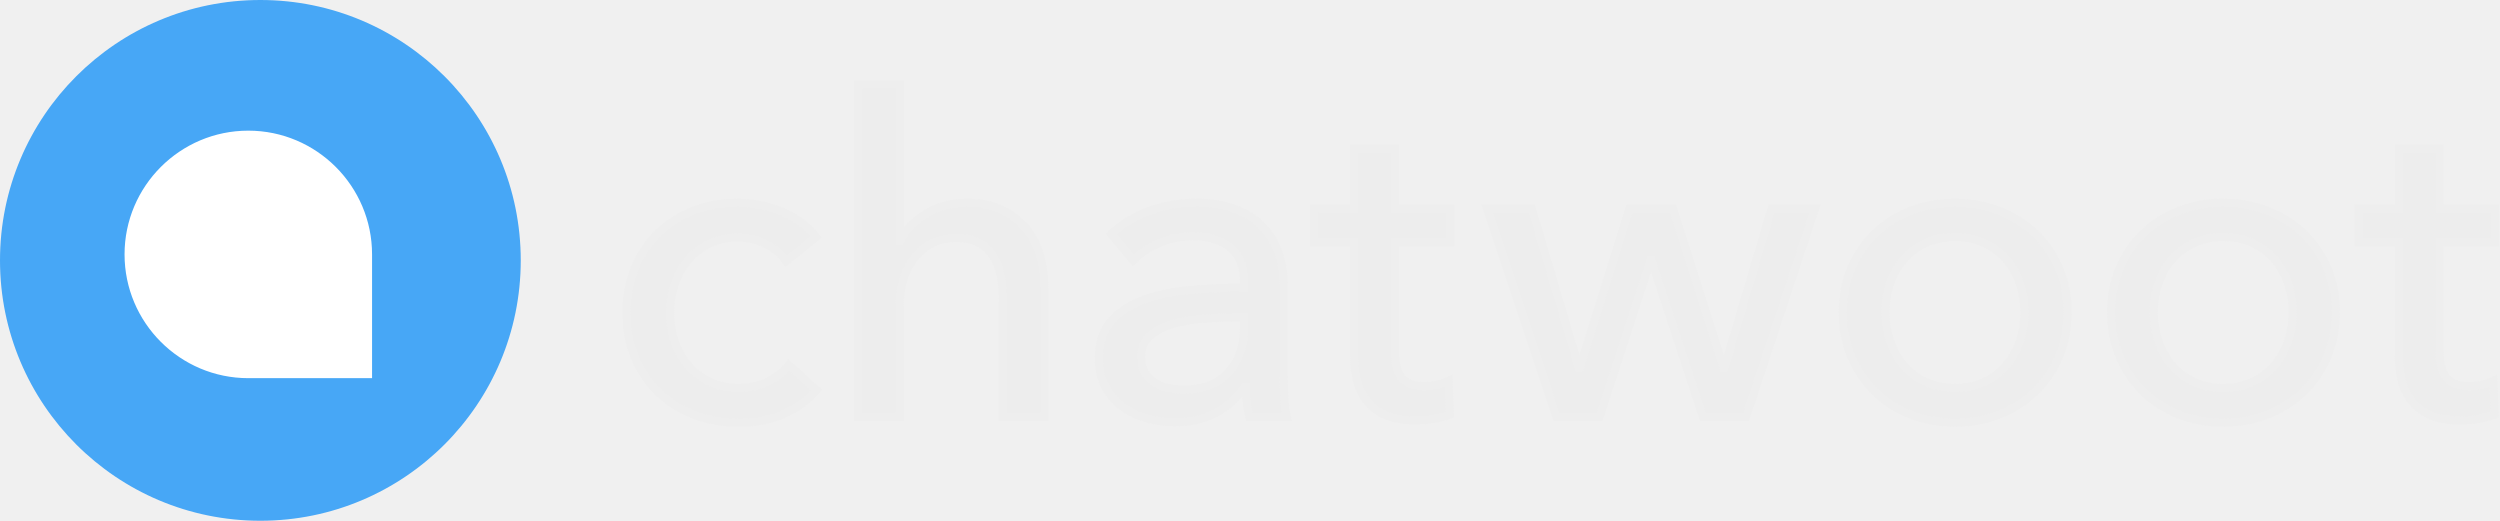
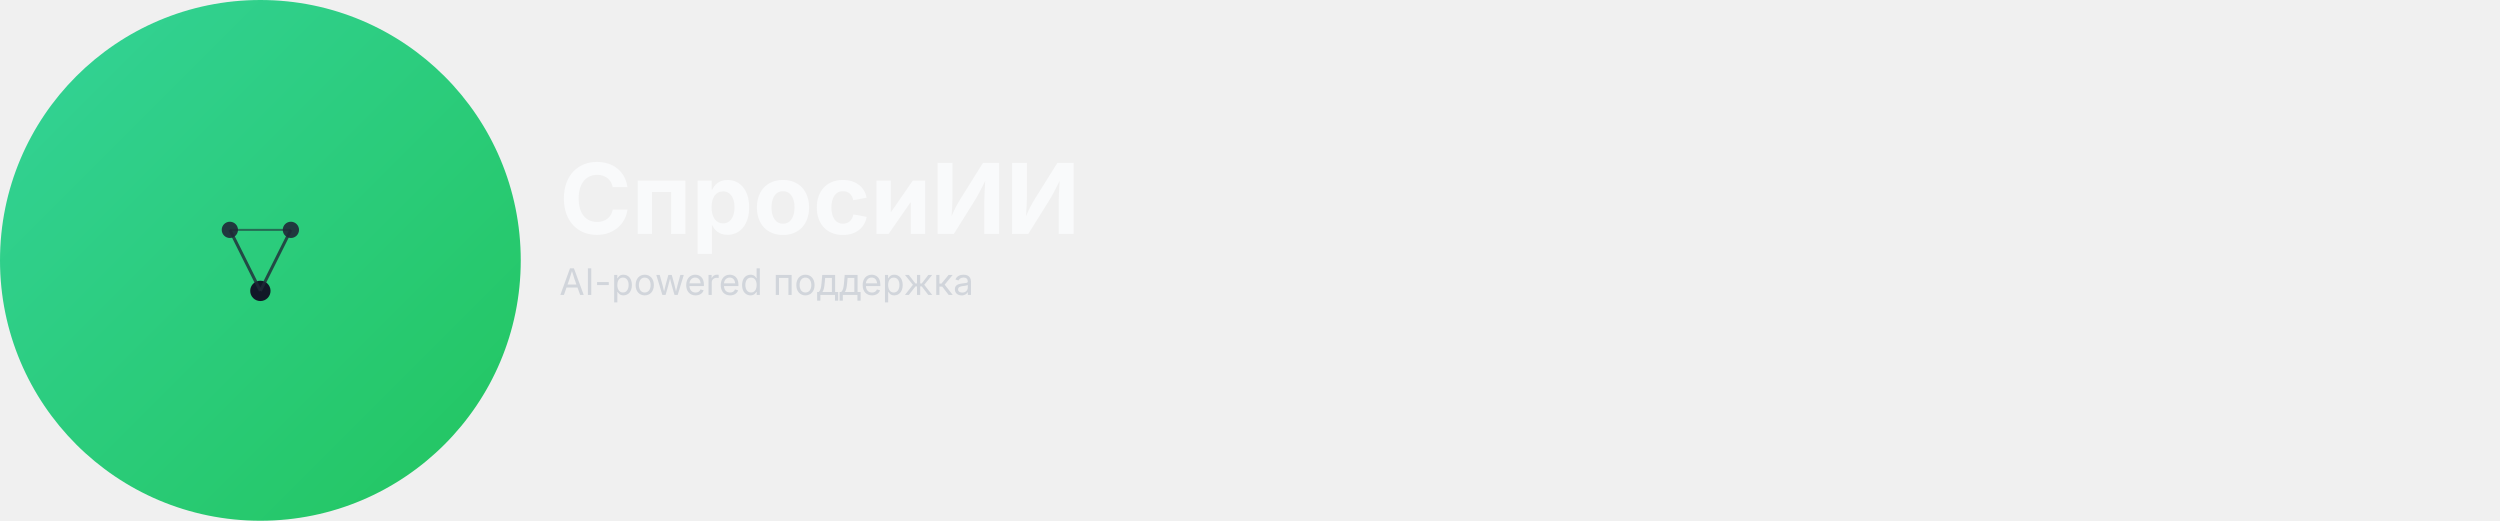
<svg xmlns="http://www.w3.org/2000/svg" width="2458px" height="512px" viewBox="0 0 2458 512" version="1.1">
-   <g id="Page-1" stroke="none" stroke-width="1" fill="none" fill-rule="evenodd">
-     <g id="logo" fill-rule="nonzero">
-       <g id="woot-log">
-         <circle id="Oval" fill="#47A7F6" cx="256" cy="256" r="256" />
-         <path d="M362.808,368.808 L244.123,368.808 C178.699,368.808 125.457,315.562 125.457,250.122 C125.457,184.703 178.699,131.457 244.124,131.457 C309.565,131.457 362.808,184.703 362.808,250.122 L362.808,368.808 Z" id="Fill-1" stroke="#FFFFFF" stroke-width="6" fill="#FFFFFF" />
+   <g id="Logo" stroke="none" stroke-width="1" fill="none" fill-rule="evenodd">
+     <g id="sprosiI_logo_dark" fill-rule="nonzero">
+       <g id="ai-logo">
+         <defs>
+           <linearGradient id="greenGradientDark" x1="0%" y1="0%" x2="100%" y2="100%">
+             <stop offset="0%" style="stop-color:#34D399;stop-opacity:1" />
+             <stop offset="100%" style="stop-color:#22C55E;stop-opacity:1" />
+           </linearGradient>
+         </defs>
+         <circle id="MainCircle" fill="url(#greenGradientDark)" cx="256" cy="256" r="256" />
+         <g id="ai-symbol" transform="translate(196, 196)">
+           <circle cx="30" cy="30" r="8" fill="#1F2937" opacity="0.9" />
+           <circle cx="90" cy="30" r="8" fill="#1F2937" opacity="0.9" />
+           <circle cx="60" cy="90" r="10" fill="#111827" />
+           <line x1="30" y1="30" x2="60" y2="90" stroke="#1F2937" stroke-width="3" opacity="0.8" />
+           <line x1="90" y1="30" x2="60" y2="90" stroke="#1F2937" stroke-width="3" opacity="0.8" />
+           <line x1="30" y1="30" x2="90" y2="30" stroke="#1F2937" stroke-width="2" opacity="0.6" />
+         </g>
      </g>
-       <path d="M772.982,256.848 C768.658,250.217 762.171,244.667 753.522,240.198 C744.872,235.73 735.647,233.495 725.844,233.495 C715.177,233.495 705.735,235.513 697.518,239.55 C689.302,243.586 682.31,248.992 676.544,255.767 C670.778,262.542 666.381,270.398 663.354,279.336 C660.327,288.273 658.813,297.643 658.813,307.446 C658.813,317.248 660.327,326.618 663.354,335.555 C666.381,344.493 670.778,352.349 676.544,359.124 C682.31,365.899 689.374,371.305 697.735,375.341 C706.095,379.378 715.609,381.396 726.277,381.396 C736.656,381.396 746.098,379.378 754.603,375.341 C763.108,371.305 770.099,365.827 775.577,358.908 L802.822,383.558 C794.173,393.649 783.361,401.505 770.387,407.127 C757.414,412.749 742.71,415.56 726.277,415.56 C710.42,415.56 695.789,412.965 682.382,407.776 C668.976,402.586 657.372,395.307 647.569,385.937 C637.767,376.567 630.055,365.251 624.433,351.989 C618.811,338.727 616,323.879 616,307.446 C616,291.3 618.739,276.597 624.217,263.335 C629.695,250.073 637.335,238.685 647.137,229.171 C656.939,219.657 668.544,212.305 681.95,207.115 C695.356,201.926 709.843,199.331 725.412,199.331 C739.827,199.331 754.17,202.214 768.441,207.98 C782.713,213.746 794.028,222.107 802.389,233.063 L772.982,256.848 Z M885.421,236.09 C890.322,225.999 898.683,217.35 910.504,210.143 C922.324,202.935 935.586,199.331 950.29,199.331 C963.552,199.331 974.94,201.565 984.454,206.034 C993.968,210.503 1001.896,216.485 1008.239,223.981 C1014.582,231.477 1019.267,240.27 1022.294,250.361 C1025.321,260.452 1026.835,271.263 1026.835,282.795 L1026.835,409.938 L986.184,409.938 L986.184,296.634 C986.184,288.273 985.535,280.345 984.238,272.849 C982.94,265.353 980.562,258.722 977.102,252.956 C973.643,247.19 968.958,242.577 963.047,239.117 C957.137,235.658 949.425,233.928 939.911,233.928 C923.766,233.928 910.504,240.054 900.125,252.307 C889.746,264.56 884.556,280.921 884.556,301.391 L884.556,409.938 L843.905,409.938 L843.905,83 L884.556,83 L884.556,236.09 L885.421,236.09 Z M1223.171,277.174 C1223.171,261.893 1218.558,250.577 1209.332,243.226 C1200.106,235.874 1187.853,232.198 1172.573,232.198 C1161.041,232.198 1150.157,234.432 1139.923,238.901 C1129.688,243.37 1121.111,249.064 1114.191,255.983 L1092.568,230.036 C1102.659,220.522 1114.984,213.026 1129.544,207.548 C1144.103,202.07 1159.743,199.331 1176.465,199.331 C1191.169,199.331 1203.926,201.421 1214.738,205.602 C1225.549,209.782 1234.415,215.476 1241.334,222.684 C1248.253,229.892 1253.443,238.396 1256.902,248.199 C1260.362,258.001 1262.092,268.524 1262.092,279.768 L1262.092,369.287 C1262.092,376.206 1262.308,383.486 1262.741,391.126 C1263.173,398.766 1263.966,405.037 1265.119,409.938 L1228.36,409.938 C1226.054,400.136 1224.9,390.333 1224.9,380.531 L1223.603,380.531 C1216.107,391.487 1206.665,399.991 1195.277,406.046 C1183.889,412.1 1170.411,415.128 1154.842,415.128 C1146.77,415.128 1138.337,414.046 1129.544,411.884 C1120.75,409.722 1112.75,406.19 1105.542,401.289 C1098.334,396.388 1092.352,389.901 1087.595,381.828 C1082.838,373.756 1080.46,363.809 1080.46,351.989 C1080.46,336.42 1084.64,324.095 1093.001,315.014 C1101.362,305.932 1112.317,299.013 1125.868,294.256 C1139.418,289.499 1154.698,286.399 1171.708,284.958 C1188.718,283.516 1205.872,282.795 1223.171,282.795 L1223.171,277.174 Z M1213.224,312.203 C1203.133,312.203 1192.682,312.635 1181.871,313.5 C1171.059,314.365 1161.257,316.095 1152.464,318.689 C1143.67,321.284 1136.391,325.176 1130.625,330.366 C1124.859,335.555 1121.976,342.475 1121.976,351.124 C1121.976,357.178 1123.201,362.224 1125.651,366.26 C1128.102,370.296 1131.345,373.612 1135.382,376.206 C1139.418,378.801 1143.887,380.603 1148.788,381.612 C1153.689,382.621 1158.734,383.126 1163.924,383.126 C1182.952,383.126 1197.584,377.432 1207.818,366.044 C1218.053,354.655 1223.171,340.312 1223.171,323.014 L1223.171,312.203 L1213.224,312.203 Z M1425.993,238.252 L1371.504,238.252 L1371.504,345.069 C1371.504,357.467 1373.81,366.332 1378.423,371.666 C1383.036,376.999 1390.388,379.666 1400.478,379.666 C1404.226,379.666 1408.263,379.234 1412.587,378.369 C1416.912,377.504 1420.804,376.206 1424.264,374.477 L1425.561,407.776 C1420.66,409.506 1415.254,410.875 1409.344,411.884 C1403.433,412.893 1397.307,413.398 1390.964,413.398 C1371.648,413.398 1356.872,408.064 1346.637,397.397 C1336.402,386.729 1331.285,370.729 1331.285,349.394 L1331.285,238.252 L1291.931,238.252 L1291.931,204.953 L1331.285,204.953 L1331.285,146.139 L1371.504,146.139 L1371.504,204.953 L1425.993,204.953 L1425.993,238.252 Z M1506.078,204.953 L1552.351,361.503 L1553.216,361.503 L1602.083,204.953 L1644.897,204.953 L1694.629,361.503 L1695.494,361.503 L1741.767,204.953 L1784.581,204.953 L1716.685,409.938 L1674.304,409.938 L1623.706,255.983 L1622.841,255.983 L1572.676,409.938 L1530.295,409.938 L1461.967,204.953 L1506.078,204.953 Z M2032.811,307.013 C2032.811,322.87 2030,337.429 2024.378,350.691 C2018.756,363.953 2010.972,375.413 2001.026,385.072 C1991.079,394.73 1979.331,402.226 1965.78,407.56 C1952.23,412.893 1937.671,415.56 1922.102,415.56 C1906.534,415.56 1891.974,412.893 1878.424,407.56 C1864.873,402.226 1853.197,394.73 1843.395,385.072 C1833.592,375.413 1825.88,363.953 1820.258,350.691 C1814.636,337.429 1811.825,322.87 1811.825,307.013 C1811.825,291.156 1814.636,276.669 1820.258,263.551 C1825.88,250.433 1833.592,239.117 1843.395,229.603 C1853.197,220.089 1864.873,212.665 1878.424,207.332 C1891.974,201.998 1906.534,199.331 1922.102,199.331 C1937.671,199.331 1952.23,201.998 1965.78,207.332 C1979.331,212.665 1991.079,220.089 2001.026,229.603 C2010.972,239.117 2018.756,250.433 2024.378,263.551 C2030,276.669 2032.811,291.156 2032.811,307.013 Z M1990.43,307.013 C1990.43,297.211 1988.917,287.841 1985.89,278.903 C1982.862,269.966 1978.466,262.11 1972.7,255.334 C1966.934,248.559 1959.798,243.154 1951.293,239.117 C1942.788,235.081 1933.058,233.063 1922.102,233.063 C1911.146,233.063 1901.416,235.081 1892.911,239.117 C1884.406,243.154 1877.271,248.559 1871.505,255.334 C1865.738,262.11 1861.342,269.966 1858.315,278.903 C1855.287,287.841 1853.774,297.211 1853.774,307.013 C1853.774,316.816 1855.287,326.185 1858.315,335.123 C1861.342,344.06 1865.738,351.989 1871.505,358.908 C1877.271,365.827 1884.406,371.305 1892.911,375.341 C1901.416,379.378 1911.146,381.396 1922.102,381.396 C1933.058,381.396 1942.788,379.378 1951.293,375.341 C1959.798,371.305 1966.934,365.827 1972.7,358.908 C1978.466,351.989 1982.862,344.06 1985.89,335.123 C1988.917,326.185 1990.43,316.816 1990.43,307.013 Z M2296.611,307.013 C2296.611,322.87 2293.8,337.429 2288.178,350.691 C2282.556,363.953 2274.771,375.413 2264.825,385.072 C2254.878,394.73 2243.13,402.226 2229.58,407.56 C2216.029,412.893 2201.47,415.56 2185.901,415.56 C2170.333,415.56 2155.774,412.893 2142.223,407.56 C2128.673,402.226 2116.996,394.73 2107.194,385.072 C2097.392,375.413 2089.68,363.953 2084.058,350.691 C2078.436,337.429 2075.625,322.87 2075.625,307.013 C2075.625,291.156 2078.436,276.669 2084.058,263.551 C2089.68,250.433 2097.392,239.117 2107.194,229.603 C2116.996,220.089 2128.673,212.665 2142.223,207.332 C2155.774,201.998 2170.333,199.331 2185.901,199.331 C2201.47,199.331 2216.029,201.998 2229.58,207.332 C2243.13,212.665 2254.878,220.089 2264.825,229.603 C2274.771,239.117 2282.556,250.433 2288.178,263.551 C2293.8,276.669 2296.611,291.156 2296.611,307.013 Z M2254.23,307.013 C2254.23,297.211 2252.716,287.841 2249.689,278.903 C2246.662,269.966 2242.265,262.11 2236.499,255.334 C2230.733,248.559 2223.597,243.154 2215.092,239.117 C2206.587,235.081 2196.857,233.063 2185.901,233.063 C2174.946,233.063 2165.215,235.081 2156.71,239.117 C2148.205,243.154 2141.07,248.559 2135.304,255.334 C2129.538,262.11 2125.141,269.966 2122.114,278.903 C2119.087,287.841 2117.573,297.211 2117.573,307.013 C2117.573,316.816 2119.087,326.185 2122.114,335.123 C2125.141,344.06 2129.538,351.989 2135.304,358.908 C2141.07,365.827 2148.205,371.305 2156.71,375.341 C2165.215,379.378 2174.946,381.396 2185.901,381.396 C2196.857,381.396 2206.587,379.378 2215.092,375.341 C2223.597,371.305 2230.733,365.827 2236.499,358.908 C2242.265,351.989 2246.662,344.06 2249.689,335.123 C2252.716,326.185 2254.23,316.816 2254.23,307.013 Z M2453.16,238.252 L2398.671,238.252 L2398.671,345.069 C2398.671,357.467 2400.977,366.332 2405.59,371.666 C2410.203,376.999 2417.554,379.666 2427.645,379.666 C2431.393,379.666 2435.429,379.234 2439.754,378.369 C2444.079,377.504 2447.971,376.206 2451.43,374.477 L2452.728,407.776 C2447.827,409.506 2442.421,410.875 2436.511,411.884 C2430.6,412.893 2424.474,413.398 2418.131,413.398 C2398.815,413.398 2384.039,408.064 2373.804,397.397 C2363.569,386.729 2358.452,370.729 2358.452,349.394 L2358.452,238.252 L2319.098,238.252 L2319.098,204.953 L2358.452,204.953 L2358.452,146.139 L2398.671,146.139 L2398.671,204.953 L2453.16,204.953 L2453.16,238.252 Z" id="chatwoot" stroke="#EEEEEE" stroke-width="8" fill="#EDEDED" />
+       <g id="text" transform="translate(550, 150)">
+         <text x="0" y="80" font-family="Inter, -apple-system, system-ui, sans-serif" font-size="96" font-weight="700" fill="#F9FAFB">
+           <tspan>СпросиИИ</tspan>
+         </text>
+         <text x="0" y="140" font-family="Inter, -apple-system, system-ui, sans-serif" font-size="36" font-weight="400" fill="#D1D5DB">
+           <tspan>AI-powered поддержка</tspan>
+         </text>
+       </g>
    </g>
  </g>
</svg>
